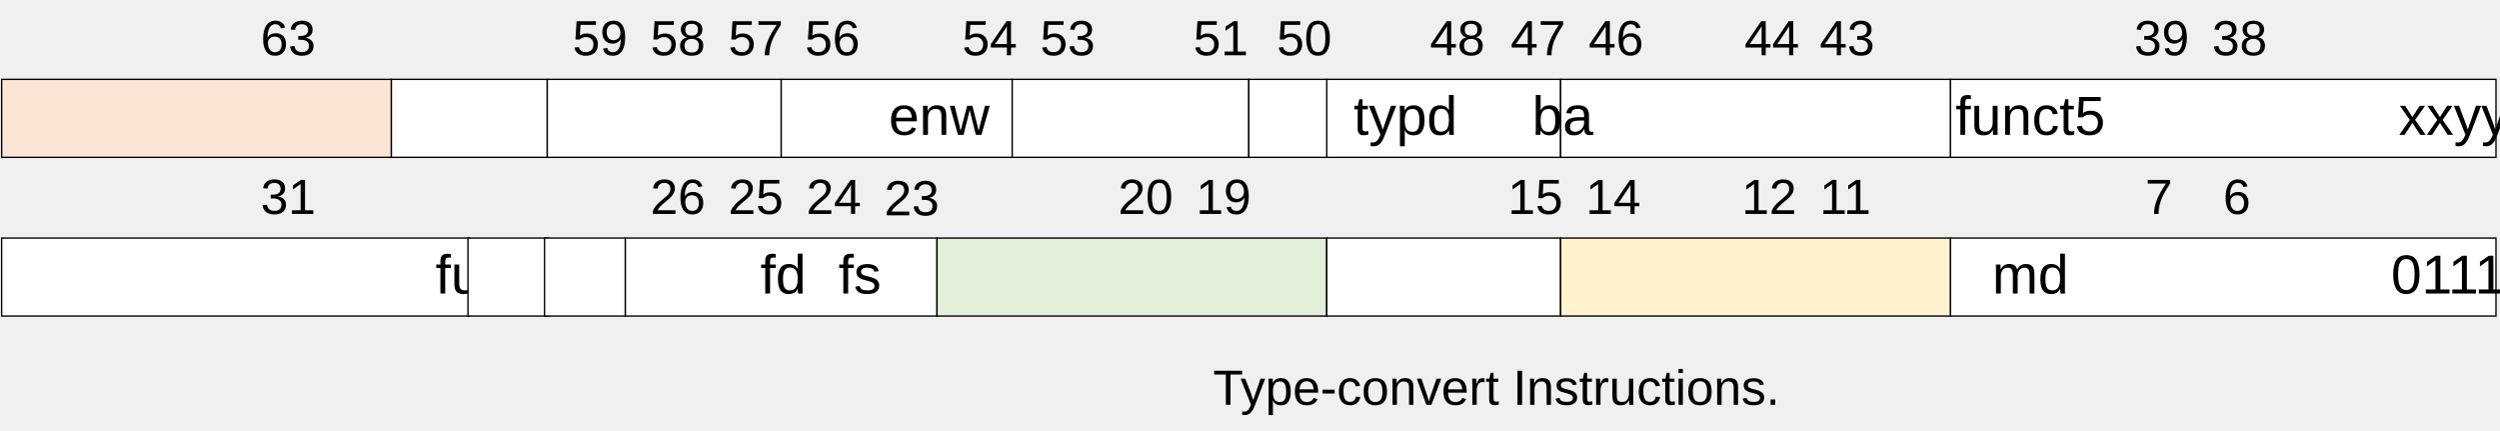
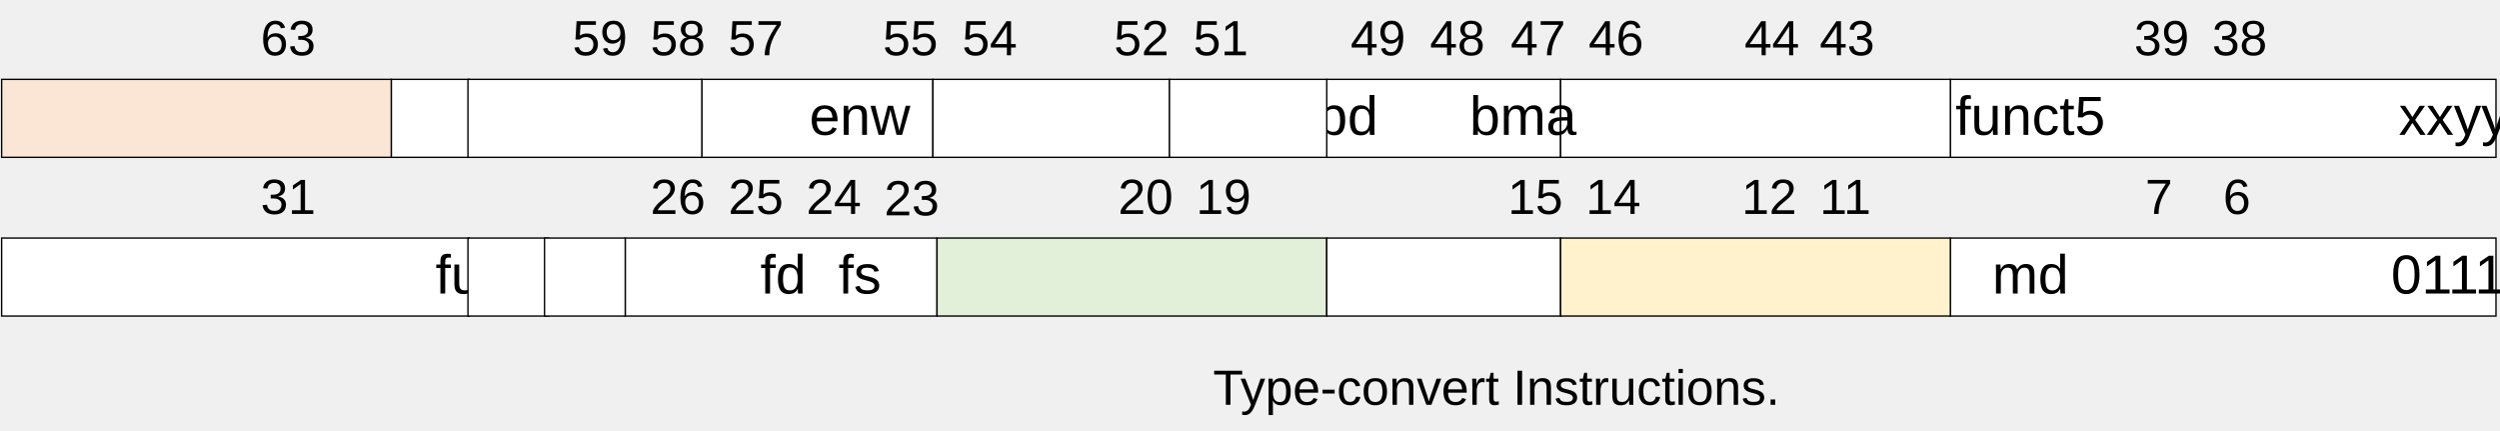
<svg xmlns="http://www.w3.org/2000/svg" xmlns:ns1="http://schemas.microsoft.com/visio/2003/SVGExtensions/" width="6.31in" height="1.086in" viewBox="0 0 454.293 78.204" xml:space="preserve" color-interpolation-filters="sRGB" class="st8">
  <ns1:documentProperties ns1:langID="2052" ns1:metric="true" ns1:viewMarkup="false">
    <ns1:userDefs>
      <ns1:ud ns1:nameU="msvSubprocessMaster" ns1:prompt="" ns1:val="VT4(Rectangle)" />
      <ns1:ud ns1:nameU="msvNoAutoConnect" ns1:val="VT0(1):26" />
    </ns1:userDefs>
  </ns1:documentProperties>
  <style type="text/css">
	
		.st1 {fill:none;stroke:none;stroke-width:0.25}
		.st2 {fill:#000000;font-family:Arial;font-size:0.75em}
		.st3 {fill:#ffffff;stroke:#000000;stroke-width:0.25}
		.st4 {fill:#000000;font-family:Arial;font-size:0.833em}
		.st5 {fill:#fbe5d5;stroke:#000000;stroke-width:0.25}
		.st6 {fill:#e2efd9;stroke:#000000;stroke-width:0.25}
		.st7 {fill:#fff2cc;stroke:#000000;stroke-width:0.25}
		.st8 {fill:none;fill-rule:evenodd;font-size:12px;overflow:visible;stroke-linecap:square;stroke-miterlimit:3}
	
	</style>
  <g ns1:mID="39" ns1:index="16" ns1:groupContext="foregroundPage">
    <ns1:userDefs>
      <ns1:ud ns1:nameU="msvThemeOrder" ns1:val="VT0(0):26" />
    </ns1:userDefs>
    <ns1:pageProperties ns1:drawingScale="0.0393701" ns1:pageScale="0.0393701" ns1:drawingUnits="24" ns1:shadowOffsetX="8.50394" ns1:shadowOffsetY="-8.50394" />
    <g id="shape337-1" ns1:mID="337" ns1:groupContext="shape" transform="translate(0.50003,-0.25)">
      <ns1:textBlock ns1:margins="rect(0,0,0,0)" ns1:tabSpace="42.5197" />
      <ns1:textRect cx="226.772" cy="71.117" width="453.55" height="14.173" />
      <rect x="0" y="64.03" width="453.543" height="14.173" class="st1" />
      <text x="175" y="73.82" class="st2" ns1:langID="2052">
        <ns1:paragraph ns1:horizAlign="1" />
        <ns1:tabList />Type-convert Instructions.</text>
    </g>
    <g id="shape338-4" ns1:mID="338" ns1:groupContext="shape" transform="translate(354.581,-49.6063)">
      <ns1:userDefs>
        <ns1:ud ns1:nameU="visVersion" ns1:val="VT0(15):26" />
      </ns1:userDefs>
      <ns1:textBlock ns1:margins="rect(0,0,0,0)" ns1:tabSpace="42.5197" />
      <ns1:textRect cx="49.606" cy="71.117" width="99.22" height="14.173" />
      <rect x="0" y="64.03" width="99.213" height="14.173" class="st3" />
      <text x="31.54" y="74.12" class="st4" ns1:langID="2052">
        <ns1:paragraph ns1:horizAlign="1" />
        <ns1:tabList />xxyyy11</text>
    </g>
    <g id="shape339-7" ns1:mID="339" ns1:groupContext="shape" transform="translate(355.081,-63.7795)">
      <ns1:textBlock ns1:margins="rect(0,0,0,0)" ns1:tabSpace="42.5197" />
      <ns1:textRect cx="7.087" cy="71.117" width="14.18" height="14.173" />
      <rect x="0" y="64.03" width="14.173" height="14.173" class="st1" />
      <text x="2.08" y="73.82" class="st2" ns1:langID="2052">
        <ns1:paragraph ns1:horizAlign="1" />
        <ns1:tabList />38</text>
    </g>
    <g id="shape340-10" ns1:mID="340" ns1:groupContext="shape" transform="translate(0.25,-63.7795)">
      <ns1:textBlock ns1:margins="rect(0,0,0,0)" ns1:tabSpace="42.5197" />
      <ns1:textRect cx="7.087" cy="71.117" width="14.18" height="14.173" />
      <rect x="0" y="64.03" width="14.173" height="14.173" class="st1" />
      <text x="2.08" y="73.82" class="st2" ns1:langID="2052">
        <ns1:paragraph ns1:horizAlign="1" />
        <ns1:tabList />63</text>
    </g>
    <g id="shape341-13" ns1:mID="341" ns1:groupContext="shape" transform="translate(439.62,-63.7801)">
      <ns1:textBlock ns1:margins="rect(0,0,0,0)" ns1:tabSpace="42.5197" />
      <ns1:textRect cx="7.087" cy="71.117" width="14.18" height="14.173" />
      <rect x="0" y="64.03" width="14.173" height="14.173" class="st1" />
      <text x="2.08" y="73.82" class="st2" ns1:langID="2052">
        <ns1:paragraph ns1:horizAlign="1" />
        <ns1:tabList />32</text>
    </g>
    <g id="shape342-16" ns1:mID="342" ns1:groupContext="shape" transform="translate(340.907,-63.7795)">
      <ns1:textBlock ns1:margins="rect(0,0,0,0)" ns1:tabSpace="42.5197" />
      <ns1:textRect cx="7.087" cy="71.117" width="14.18" height="14.173" />
      <rect x="0" y="64.03" width="14.173" height="14.173" class="st1" />
      <text x="2.08" y="73.82" class="st2" ns1:langID="2052">
        <ns1:paragraph ns1:horizAlign="1" />
        <ns1:tabList />39</text>
    </g>
    <g id="shape343-19" ns1:mID="343" ns1:groupContext="shape" transform="translate(71.1161,-63.7795)">
      <ns1:textBlock ns1:margins="rect(0,0,0,0)" ns1:tabSpace="42.5197" />
      <ns1:textRect cx="7.087" cy="71.117" width="14.18" height="14.173" />
      <rect x="0" y="64.03" width="14.173" height="14.173" class="st1" />
      <text x="2.08" y="73.82" class="st2" ns1:langID="2052">
        <ns1:paragraph ns1:horizAlign="1" />
        <ns1:tabList />58</text>
    </g>
    <g id="shape344-22" ns1:mID="344" ns1:groupContext="shape" transform="translate(283.715,-63.7795)">
      <ns1:textBlock ns1:margins="rect(0,0,0,0)" ns1:tabSpace="42.5197" />
      <ns1:textRect cx="7.087" cy="71.117" width="14.18" height="14.173" />
      <rect x="0" y="64.03" width="14.173" height="14.173" class="st1" />
      <text x="2.08" y="73.82" class="st2" ns1:langID="2052">
        <ns1:paragraph ns1:horizAlign="1" />
        <ns1:tabList />43</text>
    </g>
    <g id="shape345-25" ns1:mID="345" ns1:groupContext="shape" transform="translate(241.195,-49.6063)">
      <ns1:userDefs>
        <ns1:ud ns1:nameU="visVersion" ns1:val="VT0(15):26" />
      </ns1:userDefs>
      <ns1:textBlock ns1:margins="rect(0,0,0,0)" ns1:tabSpace="42.5197" />
      <ns1:textRect cx="21.26" cy="71.117" width="42.52" height="14.173" />
      <rect x="0" y="64.03" width="42.52" height="14.173" class="st3" />
      <text x="14.04" y="74.12" class="st4" ns1:langID="2052">
        <ns1:paragraph ns1:horizAlign="1" />
        <ns1:tabList />frm</text>
    </g>
    <g id="shape346-28" ns1:mID="346" ns1:groupContext="shape" transform="translate(212.848,-63.7795)">
      <ns1:textBlock ns1:margins="rect(0,0,0,0)" ns1:tabSpace="42.5197" />
      <ns1:textRect cx="7.087" cy="71.117" width="14.18" height="14.173" />
      <rect x="0" y="64.03" width="14.173" height="14.173" class="st1" />
      <text x="2.08" y="73.82" class="st2" ns1:langID="2052">
        <ns1:paragraph ns1:horizAlign="1" />
        <ns1:tabList />48</text>
    </g>
    <g id="shape347-31" ns1:mID="347" ns1:groupContext="shape" transform="translate(56.9429,-63.7795)">
      <ns1:textBlock ns1:margins="rect(0,0,0,0)" ns1:tabSpace="42.5197" />
      <ns1:textRect cx="7.087" cy="71.117" width="14.18" height="14.173" />
      <rect x="0" y="64.03" width="14.173" height="14.173" class="st1" />
      <text x="2.08" y="73.82" class="st2" ns1:langID="2052">
        <ns1:paragraph ns1:horizAlign="1" />
        <ns1:tabList />59</text>
    </g>
    <g id="shape348-34" ns1:mID="348" ns1:groupContext="shape" transform="translate(0.25,-49.6063)">
      <ns1:userDefs>
        <ns1:ud ns1:nameU="visVersion" ns1:val="VT0(15):26" />
      </ns1:userDefs>
      <ns1:textBlock ns1:margins="rect(0,0,0,0)" ns1:tabSpace="42.5197" />
      <ns1:textRect cx="35.433" cy="71.117" width="70.87" height="14.173" />
      <rect x="0" y="64.03" width="70.866" height="14.173" class="st5" />
      <text x="26.27" y="74.12" class="st4" ns1:langID="2052">
        <ns1:paragraph ns1:horizAlign="1" />
        <ns1:tabList />mks</text>
    </g>
    <g id="shape349-37" ns1:mID="349" ns1:groupContext="shape" transform="translate(71.1161,-49.6063)">
      <ns1:userDefs>
        <ns1:ud ns1:nameU="visVersion" ns1:val="VT0(15):26" />
      </ns1:userDefs>
      <ns1:textBlock ns1:margins="rect(0,0,0,0)" ns1:tabSpace="42.5197" />
-       <ns1:textRect cx="14.173" cy="71.117" width="28.35" height="14.173" />
-       <rect x="0" y="64.03" width="28.346" height="14.173" class="st3" />
-       <text x="3.34" y="74.12" class="st4" ns1:langID="2052">
-         <ns1:paragraph ns1:horizAlign="1" />
-         <ns1:tabList />mkm</text>
+       <ns1:textRect cx="7.087" cy="71.117" width="14.18" height="14.173" />
+       <rect x="0" y="64.03" width="14.173" height="14.173" class="st3" />
+       <text x="0.42" y="74.12" class="st4" ns1:langID="2052">
+         <ns1:paragraph ns1:horizAlign="1" />
+         <ns1:tabList />mk</text>
    </g>
    <g id="shape350-40" ns1:mID="350" ns1:groupContext="shape" transform="translate(283.715,-49.6063)">
      <ns1:userDefs>
        <ns1:ud ns1:nameU="visVersion" ns1:val="VT0(15):26" />
      </ns1:userDefs>
      <ns1:textBlock ns1:margins="rect(0,0,0,0)" ns1:tabSpace="42.5197" />
      <ns1:textRect cx="35.433" cy="71.117" width="70.87" height="14.173" />
      <rect x="0" y="64.03" width="70.866" height="14.173" class="st3" />
      <text x="21.81" y="74.12" class="st4" ns1:langID="2052">
        <ns1:paragraph ns1:horizAlign="1" />
        <ns1:tabList />funct5</text>
    </g>
-     <g id="shape351-43" ns1:mID="351" ns1:groupContext="shape" transform="translate(185.002,-63.7802)">
-       <ns1:textBlock ns1:margins="rect(0,0,0,0)" ns1:tabSpace="42.5197" />
-       <ns1:textRect cx="7.087" cy="71.117" width="14.18" height="14.173" />
-       <rect x="0" y="64.03" width="14.173" height="14.173" class="st1" />
-       <text x="2.08" y="73.82" class="st2" ns1:langID="2052">
-         <ns1:paragraph ns1:horizAlign="1" />
-         <ns1:tabList />50</text>
+     <g id="shape351-43" ns1:mID="351" ns1:groupContext="shape" transform="translate(198.425,-63.7795)">
+       <ns1:textBlock ns1:margins="rect(0,0,0,0)" ns1:tabSpace="42.5197" />
+       <ns1:textRect cx="7.087" cy="71.117" width="14.18" height="14.173" />
+       <rect x="0" y="64.03" width="14.173" height="14.173" class="st1" />
+       <text x="2.08" y="73.82" class="st2" ns1:langID="2052">
+         <ns1:paragraph ns1:horizAlign="1" />
+         <ns1:tabList />49</text>
    </g>
    <g id="shape352-46" ns1:mID="352" ns1:groupContext="shape" transform="translate(169.829,-63.7795)">
      <ns1:textBlock ns1:margins="rect(0,0,0,0)" ns1:tabSpace="42.5197" />
      <ns1:textRect cx="7.087" cy="71.117" width="14.18" height="14.173" />
      <rect x="0" y="64.03" width="14.173" height="14.173" class="st1" />
      <text x="2.08" y="73.82" class="st2" ns1:langID="2052">
        <ns1:paragraph ns1:horizAlign="1" />
        <ns1:tabList />51</text>
    </g>
-     <g id="shape353-49" ns1:mID="353" ns1:groupContext="shape" transform="translate(141.982,-63.7795)">
-       <ns1:textBlock ns1:margins="rect(0,0,0,0)" ns1:tabSpace="42.5197" />
-       <ns1:textRect cx="7.087" cy="71.117" width="14.18" height="14.173" />
-       <rect x="0" y="64.03" width="14.173" height="14.173" class="st1" />
-       <text x="2.08" y="73.82" class="st2" ns1:langID="2052">
-         <ns1:paragraph ns1:horizAlign="1" />
-         <ns1:tabList />53</text>
+     <g id="shape353-49" ns1:mID="353" ns1:groupContext="shape" transform="translate(155.406,-63.7795)">
+       <ns1:textBlock ns1:margins="rect(0,0,0,0)" ns1:tabSpace="42.5197" />
+       <ns1:textRect cx="7.087" cy="71.117" width="14.18" height="14.173" />
+       <rect x="0" y="64.03" width="14.173" height="14.173" class="st1" />
+       <text x="2.08" y="73.82" class="st2" ns1:langID="2052">
+         <ns1:paragraph ns1:horizAlign="1" />
+         <ns1:tabList />52</text>
    </g>
    <g id="shape354-52" ns1:mID="354" ns1:groupContext="shape" transform="translate(241.695,-63.7795)">
      <ns1:textBlock ns1:margins="rect(0,0,0,0)" ns1:tabSpace="42.5197" />
      <ns1:textRect cx="7.087" cy="71.117" width="14.18" height="14.173" />
      <rect x="0" y="64.03" width="14.173" height="14.173" class="st1" />
      <text x="2.08" y="73.82" class="st2" ns1:langID="2052">
        <ns1:paragraph ns1:horizAlign="1" />
        <ns1:tabList />46</text>
    </g>
    <g id="shape355-55" ns1:mID="355" ns1:groupContext="shape" transform="translate(270.041,-63.7795)">
      <ns1:textBlock ns1:margins="rect(0,0,0,0)" ns1:tabSpace="42.5197" />
      <ns1:textRect cx="7.087" cy="71.117" width="14.18" height="14.173" />
      <rect x="0" y="64.03" width="14.173" height="14.173" class="st1" />
      <text x="2.08" y="73.82" class="st2" ns1:langID="2052">
        <ns1:paragraph ns1:horizAlign="1" />
        <ns1:tabList />44</text>
    </g>
    <g id="shape356-58" ns1:mID="356" ns1:groupContext="shape" transform="translate(227.522,-63.7795)">
      <ns1:textBlock ns1:margins="rect(0,0,0,0)" ns1:tabSpace="42.5197" />
      <ns1:textRect cx="7.087" cy="71.117" width="14.18" height="14.173" />
      <rect x="0" y="64.03" width="14.173" height="14.173" class="st1" />
      <text x="2.08" y="73.82" class="st2" ns1:langID="2052">
        <ns1:paragraph ns1:horizAlign="1" />
        <ns1:tabList />47</text>
    </g>
    <g id="shape357-61" ns1:mID="357" ns1:groupContext="shape" transform="translate(0.25,-20.7606)">
      <ns1:userDefs>
        <ns1:ud ns1:nameU="visVersion" ns1:val="VT0(15):26" />
      </ns1:userDefs>
      <ns1:textBlock ns1:margins="rect(0,0,0,0)" ns1:tabSpace="42.5197" />
      <ns1:textRect cx="42.52" cy="71.117" width="85.04" height="14.173" />
      <rect x="0" y="64.03" width="85.039" height="14.173" class="st3" />
      <text x="28.9" y="74.12" class="st4" ns1:langID="2052">
        <ns1:paragraph ns1:horizAlign="1" />
        <ns1:tabList />funct6</text>
    </g>
    <g id="shape358-64" ns1:mID="358" ns1:groupContext="shape" transform="translate(113.636,-20.7606)">
      <ns1:userDefs>
        <ns1:ud ns1:nameU="visVersion" ns1:val="VT0(15):26" />
      </ns1:userDefs>
      <ns1:textBlock ns1:margins="rect(0,0,0,0)" ns1:tabSpace="42.5197" />
      <ns1:textRect cx="28.346" cy="71.117" width="56.7" height="14.173" />
      <rect x="0" y="64.03" width="56.693" height="14.173" class="st3" />
      <text x="14.73" y="74.12" class="st4" ns1:langID="2052">
        <ns1:paragraph ns1:horizAlign="1" />
        <ns1:tabList />funct4</text>
    </g>
    <g id="shape359-67" ns1:mID="359" ns1:groupContext="shape" transform="translate(170.329,-20.7606)">
      <ns1:userDefs>
        <ns1:ud ns1:nameU="visVersion" ns1:val="VT0(15):26" />
      </ns1:userDefs>
      <ns1:textBlock ns1:margins="rect(0,0,0,0)" ns1:tabSpace="42.5197" />
      <ns1:textRect cx="35.433" cy="71.117" width="70.87" height="14.173" />
      <rect x="0" y="64.03" width="70.866" height="14.173" class="st6" />
      <text x="25.99" y="74.12" class="st4" ns1:langID="2052">
        <ns1:paragraph ns1:horizAlign="1" />
        <ns1:tabList />ms1</text>
    </g>
    <g id="shape360-70" ns1:mID="360" ns1:groupContext="shape" transform="translate(241.195,-20.7606)">
      <ns1:userDefs>
        <ns1:ud ns1:nameU="visVersion" ns1:val="VT0(15):26" />
      </ns1:userDefs>
      <ns1:textBlock ns1:margins="rect(0,0,0,0)" ns1:tabSpace="42.5197" />
      <ns1:textRect cx="21.26" cy="71.117" width="42.52" height="14.173" />
      <rect x="0" y="64.03" width="42.52" height="14.173" class="st3" />
      <text x="7.64" y="74.12" class="st4" ns1:langID="2052">
        <ns1:paragraph ns1:horizAlign="1" />
        <ns1:tabList />funct3</text>
    </g>
    <g id="shape361-73" ns1:mID="361" ns1:groupContext="shape" transform="translate(354.581,-20.7606)">
      <ns1:userDefs>
        <ns1:ud ns1:nameU="visVersion" ns1:val="VT0(15):26" />
      </ns1:userDefs>
      <ns1:textBlock ns1:margins="rect(0,0,0,0)" ns1:tabSpace="42.5197" />
      <ns1:textRect cx="49.606" cy="71.117" width="99.22" height="14.173" />
      <rect x="0" y="64.03" width="99.213" height="14.173" class="st3" />
      <text x="30.14" y="74.12" class="st4" ns1:langID="2052">
        <ns1:paragraph ns1:horizAlign="1" />
        <ns1:tabList />0111111</text>
    </g>
    <g id="shape362-76" ns1:mID="362" ns1:groupContext="shape" transform="translate(283.715,-20.7606)">
      <ns1:userDefs>
        <ns1:ud ns1:nameU="visVersion" ns1:val="VT0(15):26" />
      </ns1:userDefs>
      <ns1:textBlock ns1:margins="rect(0,0,0,0)" ns1:tabSpace="42.5197" />
      <ns1:textRect cx="35.433" cy="71.117" width="70.87" height="14.173" />
      <rect x="0" y="64.03" width="70.866" height="14.173" class="st7" />
      <text x="28.49" y="74.12" class="st4" ns1:langID="2052">
        <ns1:paragraph ns1:horizAlign="1" />
        <ns1:tabList />md</text>
    </g>
    <g id="shape363-79" ns1:mID="363" ns1:groupContext="shape" transform="translate(85.2894,-34.9338)">
      <ns1:textBlock ns1:margins="rect(0,0,0,0)" ns1:tabSpace="42.5197" />
      <ns1:textRect cx="7.087" cy="71.117" width="14.18" height="14.173" />
      <rect x="0" y="64.03" width="14.173" height="14.173" class="st1" />
      <text x="2.08" y="73.82" class="st2" ns1:langID="2052">
        <ns1:paragraph ns1:horizAlign="1" />
        <ns1:tabList />25</text>
    </g>
    <g id="shape364-82" ns1:mID="364" ns1:groupContext="shape" transform="translate(71.1161,-34.9338)">
      <ns1:textBlock ns1:margins="rect(0,0,0,0)" ns1:tabSpace="42.5197" />
      <ns1:textRect cx="7.087" cy="71.117" width="14.18" height="14.173" />
      <rect x="0" y="64.03" width="14.173" height="14.173" class="st1" />
      <text x="2.08" y="73.82" class="st2" ns1:langID="2052">
        <ns1:paragraph ns1:horizAlign="1" />
        <ns1:tabList />26</text>
    </g>
    <g id="shape365-85" ns1:mID="365" ns1:groupContext="shape" transform="translate(0.25,-34.9338)">
      <ns1:textBlock ns1:margins="rect(0,0,0,0)" ns1:tabSpace="42.5197" />
      <ns1:textRect cx="7.087" cy="71.117" width="14.18" height="14.173" />
      <rect x="0" y="64.03" width="14.173" height="14.173" class="st1" />
      <text x="2.08" y="73.82" class="st2" ns1:langID="2052">
        <ns1:paragraph ns1:horizAlign="1" />
        <ns1:tabList />31</text>
    </g>
    <g id="shape366-88" ns1:mID="366" ns1:groupContext="shape" transform="translate(99.4626,-34.9338)">
      <ns1:textBlock ns1:margins="rect(0,0,0,0)" ns1:tabSpace="42.5197" />
      <ns1:textRect cx="7.087" cy="71.117" width="14.18" height="14.173" />
      <rect x="0" y="64.03" width="14.173" height="14.173" class="st1" />
      <text x="2.08" y="73.82" class="st2" ns1:langID="2052">
        <ns1:paragraph ns1:horizAlign="1" />
        <ns1:tabList />24</text>
    </g>
    <g id="shape367-91" ns1:mID="367" ns1:groupContext="shape" transform="translate(156.156,-34.9338)">
      <ns1:textBlock ns1:margins="rect(0,0,0,0)" ns1:tabSpace="42.5197" />
      <ns1:textRect cx="7.087" cy="71.117" width="14.18" height="14.173" />
      <rect x="0" y="64.03" width="14.173" height="14.173" class="st1" />
      <text x="2.08" y="73.82" class="st2" ns1:langID="2052">
        <ns1:paragraph ns1:horizAlign="1" />
        <ns1:tabList />20</text>
    </g>
    <g id="shape368-94" ns1:mID="368" ns1:groupContext="shape" transform="translate(170.329,-34.9338)">
      <ns1:textBlock ns1:margins="rect(0,0,0,0)" ns1:tabSpace="42.5197" />
      <ns1:textRect cx="7.087" cy="71.117" width="14.18" height="14.173" />
      <rect x="0" y="64.03" width="14.173" height="14.173" class="st1" />
      <text x="2.08" y="73.82" class="st2" ns1:langID="2052">
        <ns1:paragraph ns1:horizAlign="1" />
        <ns1:tabList />19</text>
    </g>
    <g id="shape369-97" ns1:mID="369" ns1:groupContext="shape" transform="translate(227.022,-34.9338)">
      <ns1:textBlock ns1:margins="rect(0,0,0,0)" ns1:tabSpace="42.5197" />
      <ns1:textRect cx="7.087" cy="71.117" width="14.18" height="14.173" />
      <rect x="0" y="64.03" width="14.173" height="14.173" class="st1" />
      <text x="2.08" y="73.82" class="st2" ns1:langID="2052">
        <ns1:paragraph ns1:horizAlign="1" />
        <ns1:tabList />15</text>
    </g>
    <g id="shape370-100" ns1:mID="370" ns1:groupContext="shape" transform="translate(241.195,-34.9338)">
      <ns1:textBlock ns1:margins="rect(0,0,0,0)" ns1:tabSpace="42.5197" />
      <ns1:textRect cx="7.087" cy="71.117" width="14.18" height="14.173" />
      <rect x="0" y="64.03" width="14.173" height="14.173" class="st1" />
      <text x="2.08" y="73.82" class="st2" ns1:langID="2052">
        <ns1:paragraph ns1:horizAlign="1" />
        <ns1:tabList />14</text>
    </g>
    <g id="shape371-103" ns1:mID="371" ns1:groupContext="shape" transform="translate(269.541,-34.9338)">
      <ns1:textBlock ns1:margins="rect(0,0,0,0)" ns1:tabSpace="42.5197" />
      <ns1:textRect cx="7.087" cy="71.117" width="14.18" height="14.173" />
      <rect x="0" y="64.03" width="14.173" height="14.173" class="st1" />
      <text x="2.08" y="73.82" class="st2" ns1:langID="2052">
        <ns1:paragraph ns1:horizAlign="1" />
        <ns1:tabList />12</text>
    </g>
    <g id="shape372-106" ns1:mID="372" ns1:groupContext="shape" transform="translate(283.715,-34.9338)">
      <ns1:textBlock ns1:margins="rect(0,0,0,0)" ns1:tabSpace="42.5197" />
      <ns1:textRect cx="7.087" cy="71.117" width="14.18" height="14.173" />
      <rect x="0" y="64.03" width="14.173" height="14.173" class="st1" />
      <text x="2.08" y="73.82" class="st2" ns1:langID="2052">
        <ns1:paragraph ns1:horizAlign="1" />
        <ns1:tabList />11</text>
    </g>
    <g id="shape373-109" ns1:mID="373" ns1:groupContext="shape" transform="translate(340.407,-34.9338)">
      <ns1:textBlock ns1:margins="rect(0,0,0,0)" ns1:tabSpace="42.5197" />
      <ns1:textRect cx="7.087" cy="71.117" width="14.18" height="14.173" />
      <rect x="0" y="64.03" width="14.173" height="14.173" class="st1" />
      <text x="4.58" y="73.82" class="st2" ns1:langID="2052">
        <ns1:paragraph ns1:horizAlign="1" />
        <ns1:tabList />7</text>
    </g>
    <g id="shape374-112" ns1:mID="374" ns1:groupContext="shape" transform="translate(354.581,-34.9338)">
      <ns1:textBlock ns1:margins="rect(0,0,0,0)" ns1:tabSpace="42.5197" />
      <ns1:textRect cx="7.087" cy="71.117" width="14.18" height="14.173" />
      <rect x="0" y="64.03" width="14.173" height="14.173" class="st1" />
      <text x="4.58" y="73.82" class="st2" ns1:langID="2052">
        <ns1:paragraph ns1:horizAlign="1" />
        <ns1:tabList />6</text>
    </g>
    <g id="shape375-115" ns1:mID="375" ns1:groupContext="shape" transform="translate(439.62,-34.9338)">
      <ns1:textBlock ns1:margins="rect(0,0,0,0)" ns1:tabSpace="42.5197" />
      <ns1:textRect cx="7.087" cy="71.117" width="14.18" height="14.173" />
      <rect x="0" y="64.03" width="14.173" height="14.173" class="st1" />
      <text x="4.58" y="73.82" class="st2" ns1:langID="2052">
        <ns1:paragraph ns1:horizAlign="1" />
        <ns1:tabList />0</text>
    </g>
-     <g id="shape376-118" ns1:mID="376" ns1:groupContext="shape" transform="translate(141.982,-49.6063)">
+     <g id="shape376-118" ns1:mID="376" ns1:groupContext="shape" transform="translate(127.559,-49.6063)">
      <ns1:userDefs>
        <ns1:ud ns1:nameU="visVersion" ns1:val="VT0(15):26" />
      </ns1:userDefs>
      <ns1:textBlock ns1:margins="rect(0,0,0,0)" ns1:tabSpace="42.5197" />
      <ns1:textRect cx="21.01" cy="71.117" width="42.03" height="14.173" />
      <rect x="0" y="64.03" width="42.02" height="14.173" class="st3" />
      <text x="11.56" y="74.12" class="st4" ns1:langID="2052">
        <ns1:paragraph ns1:horizAlign="1" />
        <ns1:tabList />typ1</text>
    </g>
-     <g id="shape377-121" ns1:mID="377" ns1:groupContext="shape" transform="translate(184.002,-49.6063)">
+     <g id="shape377-121" ns1:mID="377" ns1:groupContext="shape" transform="translate(169.579,-49.6063)">
      <ns1:userDefs>
        <ns1:ud ns1:nameU="visVersion" ns1:val="VT0(15):26" />
      </ns1:userDefs>
      <ns1:textBlock ns1:margins="rect(0,0,0,0)" ns1:tabSpace="42.5197" />
      <ns1:textRect cx="21.51" cy="71.117" width="43.02" height="14.173" />
      <rect x="0" y="64.03" width="43.02" height="14.173" class="st3" />
      <text x="12.06" y="74.12" class="st4" ns1:langID="2052">
        <ns1:paragraph ns1:horizAlign="1" />
        <ns1:tabList />typd</text>
    </g>
-     <g id="shape378-124" ns1:mID="378" ns1:groupContext="shape" transform="translate(99.4626,-49.6063)">
+     <g id="shape378-124" ns1:mID="378" ns1:groupContext="shape" transform="translate(85.0394,-49.6063)">
      <ns1:userDefs>
        <ns1:ud ns1:nameU="visVersion" ns1:val="VT0(15):26" />
      </ns1:userDefs>
      <ns1:textBlock ns1:margins="rect(0,0,0,0)" ns1:tabSpace="42.5197" />
      <ns1:textRect cx="21.26" cy="71.117" width="42.52" height="14.173" />
      <rect x="0" y="64.03" width="42.52" height="14.173" class="st3" />
      <text x="12.09" y="74.12" class="st4" ns1:langID="2052">
        <ns1:paragraph ns1:horizAlign="1" />
        <ns1:tabList />enw</text>
    </g>
    <g id="shape379-127" ns1:mID="379" ns1:groupContext="shape" transform="translate(85.0394,-20.7606)">
      <ns1:userDefs>
        <ns1:ud ns1:nameU="visVersion" ns1:val="VT0(15):26" />
      </ns1:userDefs>
      <ns1:textBlock ns1:margins="rect(0,0,0,0)" ns1:tabSpace="42.5197" />
      <ns1:textRect cx="7.337" cy="71.117" width="14.68" height="14.173" />
      <rect x="0" y="64.03" width="14.673" height="14.173" class="st3" />
      <text x="3.17" y="74.12" class="st4" ns1:langID="2052">
        <ns1:paragraph ns1:horizAlign="1" />
        <ns1:tabList />fd</text>
    </g>
-     <g id="shape380-130" ns1:mID="380" ns1:groupContext="shape" transform="translate(227.022,-49.6063)">
-       <ns1:userDefs>
-         <ns1:ud ns1:nameU="visVersion" ns1:val="VT0(15):26" />
-       </ns1:userDefs>
-       <ns1:textBlock ns1:margins="rect(0,0,0,0)" ns1:tabSpace="42.5197" />
-       <ns1:textRect cx="7.087" cy="71.117" width="14.18" height="14.173" />
-       <rect x="0" y="64.03" width="14.173" height="14.173" class="st3" />
-       <text x="1.52" y="74.12" class="st4" ns1:langID="2052">
-         <ns1:paragraph ns1:horizAlign="1" />
-         <ns1:tabList />ba</text>
+     <g id="shape380-130" ns1:mID="380" ns1:groupContext="shape" transform="translate(212.598,-49.6063)">
+       <ns1:userDefs>
+         <ns1:ud ns1:nameU="visVersion" ns1:val="VT0(15):26" />
+       </ns1:userDefs>
+       <ns1:textBlock ns1:margins="rect(0,0,0,0)" ns1:tabSpace="42.5197" />
+       <ns1:textRect cx="14.298" cy="71.117" width="28.6" height="14.173" />
+       <rect x="0" y="64.03" width="28.596" height="14.173" class="st3" />
+       <text x="4.57" y="74.12" class="st4" ns1:langID="2052">
+         <ns1:paragraph ns1:horizAlign="1" />
+         <ns1:tabList />bma</text>
    </g>
    <g id="shape381-133" ns1:mID="381" ns1:groupContext="shape" transform="translate(127.809,-63.7795)">
      <ns1:textBlock ns1:margins="rect(0,0,0,0)" ns1:tabSpace="42.5197" />
      <ns1:textRect cx="7.087" cy="71.117" width="14.18" height="14.173" />
      <rect x="0" y="64.03" width="14.173" height="14.173" class="st1" />
      <text x="2.08" y="73.82" class="st2" ns1:langID="2052">
        <ns1:paragraph ns1:horizAlign="1" />
        <ns1:tabList />54</text>
    </g>
-     <g id="shape382-136" ns1:mID="382" ns1:groupContext="shape" transform="translate(99.2126,-63.7795)">
-       <ns1:textBlock ns1:margins="rect(0,0,0,0)" ns1:tabSpace="42.5197" />
-       <ns1:textRect cx="7.087" cy="71.117" width="14.18" height="14.173" />
-       <rect x="0" y="64.03" width="14.173" height="14.173" class="st1" />
-       <text x="2.08" y="73.82" class="st2" ns1:langID="2052">
-         <ns1:paragraph ns1:horizAlign="1" />
-         <ns1:tabList />56</text>
+     <g id="shape382-136" ns1:mID="382" ns1:groupContext="shape" transform="translate(113.386,-63.7795)">
+       <ns1:textBlock ns1:margins="rect(0,0,0,0)" ns1:tabSpace="42.5197" />
+       <ns1:textRect cx="7.087" cy="71.117" width="14.18" height="14.173" />
+       <rect x="0" y="64.03" width="14.173" height="14.173" class="st1" />
+       <text x="2.08" y="73.82" class="st2" ns1:langID="2052">
+         <ns1:paragraph ns1:horizAlign="1" />
+         <ns1:tabList />55</text>
    </g>
    <g id="shape383-139" ns1:mID="383" ns1:groupContext="shape" transform="translate(85.2894,-63.7795)">
      <ns1:textBlock ns1:margins="rect(0,0,0,0)" ns1:tabSpace="42.5197" />
      <ns1:textRect cx="7.087" cy="71.117" width="14.18" height="14.173" />
      <rect x="0" y="64.03" width="14.173" height="14.173" class="st1" />
      <text x="2.08" y="73.82" class="st2" ns1:langID="2052">
        <ns1:paragraph ns1:horizAlign="1" />
        <ns1:tabList />57</text>
    </g>
    <g id="shape384-142" ns1:mID="384" ns1:groupContext="shape" transform="translate(98.9626,-20.7606)">
      <ns1:userDefs>
        <ns1:ud ns1:nameU="visVersion" ns1:val="VT0(15):26" />
      </ns1:userDefs>
      <ns1:textBlock ns1:margins="rect(0,0,0,0)" ns1:tabSpace="42.5197" />
      <ns1:textRect cx="7.337" cy="71.117" width="14.68" height="14.173" />
      <rect x="0" y="64.03" width="14.673" height="14.173" class="st3" />
      <text x="3.45" y="74.12" class="st4" ns1:langID="2052">
        <ns1:paragraph ns1:horizAlign="1" />
        <ns1:tabList />fs</text>
    </g>
    <g id="shape385-145" ns1:mID="385" ns1:groupContext="shape" transform="translate(113.636,-34.6838)">
      <ns1:textBlock ns1:margins="rect(0,0,0,0)" ns1:tabSpace="42.5197" />
      <ns1:textRect cx="7.087" cy="71.117" width="14.18" height="14.173" />
      <rect x="0" y="64.03" width="14.173" height="14.173" class="st1" />
      <text x="2.08" y="73.82" class="st2" ns1:langID="2052">
        <ns1:paragraph ns1:horizAlign="1" />
        <ns1:tabList />23</text>
    </g>
  </g>
</svg>
